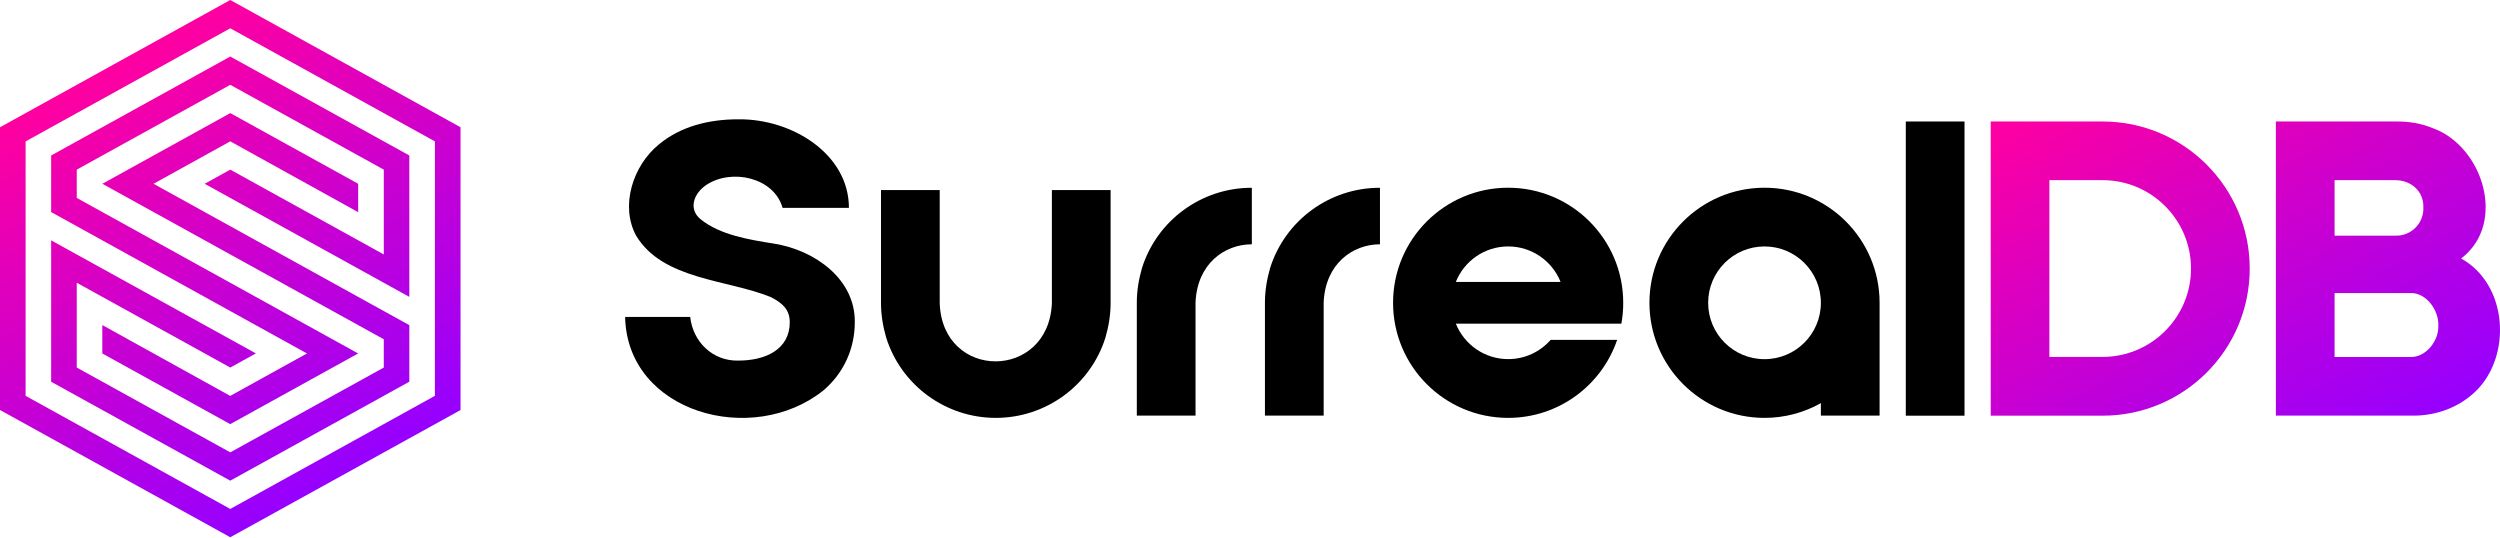
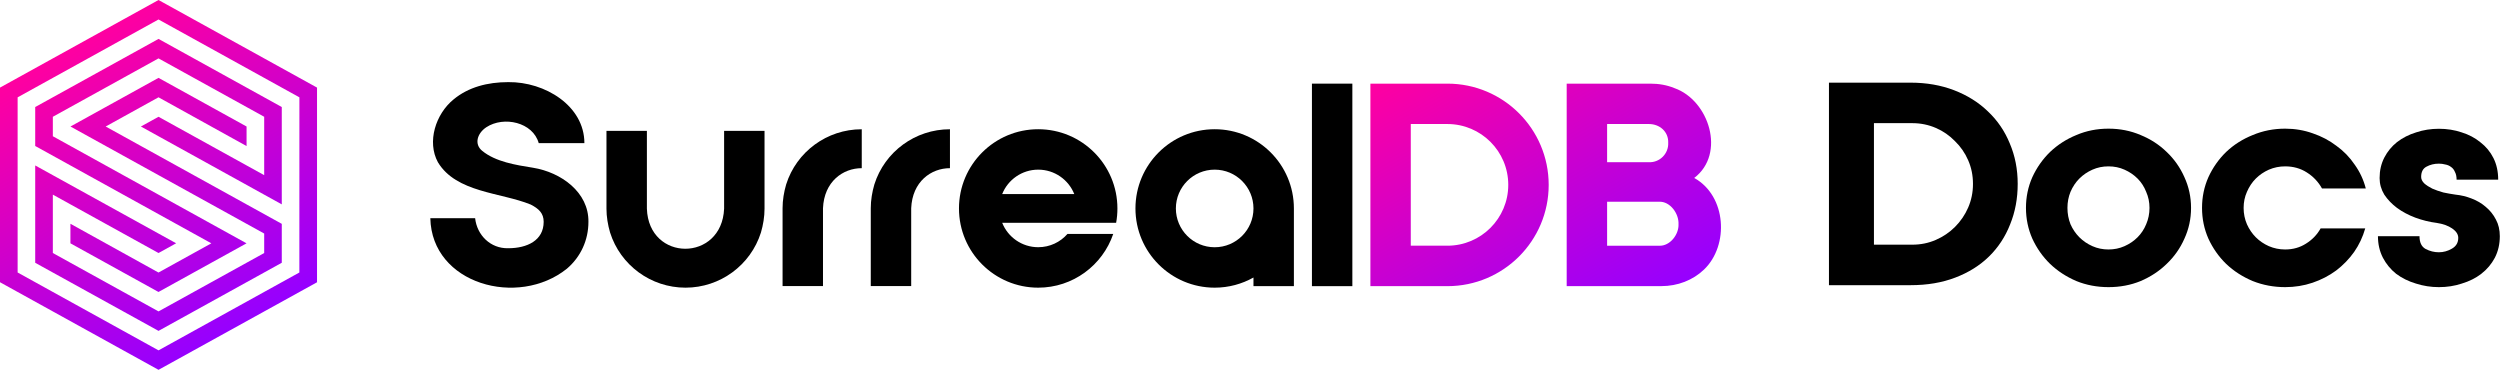
- <svg xmlns="http://www.w3.org/2000/svg" version="1.1" id="Built_on_SurrealDB" x="0px" y="0px" viewBox="0 0 4559.9 979.9" style="enable-background:new 0 0 4559.9 979.9;" xml:space="preserve">
+ <svg xmlns="http://www.w3.org/2000/svg" version="1.1" id="Layer_1" x="0px" y="0px" viewBox="0 0 6624 980" style="enable-background:new 0 0 6624 980;" xml:space="preserve">
  <style type="text/css">
- 	.st0{fill:url(#DB_00000119809764508340812570000006391901463670824074_);}
- 	.st1{fill:url(#Icon_00000097466101931101463160000010182278307380991910_);}
+ 	.st0{fill:url(#SVGID_1_);}
+ 	.st1{fill:url(#SVGID_00000053529762367539501840000010075698532595318165_);}
</style>
-   <g>
-     <linearGradient id="DB_00000183213276316862132820000008630092591307515325_" gradientUnits="userSpaceOnUse" x1="3828.418" y1="107.621" x2="4264.905" y2="863.639">
-       <stop offset="0" style="stop-color:#FF00A0" />
-       <stop offset="1" style="stop-color:#9600FF" />
-     </linearGradient>
-     <path id="DB_00000016758915625124994280000016461386885611437752_" style="fill:url(#DB_00000183213276316862132820000008630092591307515325_);" d="   M4489,471.5c84.5-64.2,39.3-205.8-52.4-238c-20.2-8.3-41.6-11.9-64.2-11.9h-221.3v536.5c13.1,0,251,0,251,0   c42.8,0,83.3-15.5,113-44C4581.9,649.9,4574.7,519,4489,471.5z M4258.2,328.6h0.1h110.6c28.6,0,52.3,20.2,51.2,50   c1.2,28.6-22.6,52.4-51.2,51.2h-110.6h-0.1V328.6z M4396.2,651.1h-138V534.5h138c28.6-1.2,52.4,30.9,51.2,59.5   C4448.6,621.3,4424.8,652.3,4396.2,651.1z M3835.1,221.6H3631v536.6h204.1c148.2,0,268.3-120.1,268.3-268.3   S3983.2,221.6,3835.1,221.6z M3835.1,651c0,0,0,0-0.1,0h-97V328.6h96.9c0,0,0,0,0.1,0c89.1,0,161.3,72.2,161.3,161.2   S3924.1,651,3835.1,651z" />
-     <path id="l_00000103242653431021337910000013777398160531640960_" d="M3476.1,221.6v536.6h107.1V221.6H3476.1z" />
-     <path id="a_00000114047365147663133050000011517088098890313346_" d="M3428.3,552.3c0-115.9-94-209.9-209.9-209.9   s-209.9,94-209.9,209.9s94,209.9,209.9,209.9c37.3,0,72.4-9.8,102.8-26.9v22.8h107.1L3428.3,552.3   C3428.3,552.4,3428.3,552.4,3428.3,552.3z M3218.4,655.1c-56.8,0-102.8-46-102.8-102.8s46-102.8,102.8-102.8s102.8,46,102.8,102.8   S3275.2,655.1,3218.4,655.1z" />
-     <path id="e_00000011725667220689958660000006084327059228220294_" d="M2750.9,655c-43.3,0-80.4-26.8-95.5-64.7h301.9   c2.3-12.3,3.4-25.1,3.4-38c0-115.9-94-209.9-209.9-209.9s-209.9,94-209.9,209.9s94,209.9,209.9,209.9   c92.3,0,170.7-59.6,198.8-142.3h-121.3C2809.5,641.4,2781.8,655,2750.9,655z M2750.9,449.5c43.3,0,80.4,26.8,95.5,64.7h-191   C2670.5,476.3,2707.6,449.5,2750.9,449.5z" />
-     <path id="r_00000127037221966445926390000000420214718076556192_" d="M2516.6,342.5c-91.6,0-172.5,59.4-199.9,146.2   c-5.9,20.2-9.5,41.6-9.5,63.1v113.7V758h107.1V551.8c2.9-70.8,52.9-106.2,102.7-106.2V342.5   C2516.9,342.5,2516.7,342.5,2516.6,342.5z" />
-     <path id="r_00000038389045402950038880000017212340058551358609_" d="M2282.9,342.5c-91.6,0-172.5,59.4-199.9,146.2   c-5.9,20.2-9.5,41.6-9.5,63.1v113.7V758h107.1V551.8c2.9-70.8,52.9-106.2,102.7-106.2V342.5C2283.2,342.5,2283,342.5,2282.9,342.5z   " />
-     <path id="u_00000165935716996902656450000018140784225834785210_" d="M1918.6,552.9c-5.9,141.6-199.9,141.6-204.6,0V439.2v-92.5   h-107.1v92.5v113.6c0,21.4,3.6,42.8,9.5,63.1c27.4,86.9,108.3,146.3,199.9,146.3s172.5-59.4,199.9-146.2   c5.9-20.2,9.5-41.6,9.5-63.1V439.2v-92.5h-107.1L1918.6,552.9L1918.6,552.9z" />
-     <path id="S_00000166662375492201169010000009477598989473204101_" d="M1412,444.4c-45.1-7.2-98.5-15.6-134.1-44.5   c-22.6-18.2-13.1-47,10.7-62.8c46.3-30.3,123.3-13.3,138.8,42.1h121c0-98.8-104.4-162.8-201.8-161.6c-54.7,0-105.6,13.3-144.8,45.8   c-47.4,38.6-71.1,112.1-41.5,166.5c48.7,80.8,166.2,79.6,245.7,112c21.4,10.9,34.5,23,34.5,45.8c0,49.5-43.9,70-93.8,70   c-47.4,1.2-83-35-87.8-79.6h-118.7c3.6,174.9,232.6,237.7,361.9,133.8c36.8-31.4,57-76,57-124.1   C1560.2,509.4,1486.7,456.4,1412,444.4z" />
-     <linearGradient id="Icon_00000054263412553264111800000008431265246170661518_" gradientUnits="userSpaceOnUse" x1="203.348" y1="114.697" x2="636.696" y2="865.278">
-       <stop offset="0" style="stop-color:#FF00A0" />
-       <stop offset="1" style="stop-color:#9600FF" />
-     </linearGradient>
-     <path id="Icon_00000113316389820613155240000001228407474500178859_" style="fill:url(#Icon_00000054263412553264111800000008431265246170661518_);" d="   M420,257.8L653.3,387v-51.8L420,206.3c-34.7,19.2-202.4,111.9-233.3,128.9c28.7,15.9,330.1,182.4,513.3,283.6v51.6   c-24.9,13.8-280,154.7-280,154.7C350.2,786.6,209.7,709,140,670.4V515.7l280,154.7l46.7-25.8L93.3,438.4v257.9L420,876.7   c32.2-17.8,302.8-167.3,326.6-180.5V593.1L280,335.2L420,257.8z M93.3,283.6v103.2l466.6,257.9l-140,77.4L186.6,592.9v51.8   l233.3,128.9c34.7-19.2,202.4-111.9,233.3-128.9C624.5,628.8,323.2,462.3,140,361v-51.6c24.9-13.8,280-154.7,280-154.7   c69.7,38.6,210.2,116.2,280,154.7v154.7L420,309.4l-46.7,25.8l373.3,206.3V283.6L420,103.1C387.7,121,117.2,270.5,93.3,283.6z    M420,0L0,232.1v515.7l420,232.1l420-232V232.1L420,0z M793.2,722L420,928.3L46.7,722V257.9L420,51.6l373.3,206.3L793.2,722z" />
-   </g>
+   <linearGradient id="SVGID_1_" gradientUnits="userSpaceOnUse" x1="3828.421" y1="870.269" x2="4264.902" y2="114.251" gradientTransform="matrix(1 0 0 -1 0 977.89)">
+     <stop offset="0" style="stop-color:#FF00A0" />
+     <stop offset="1" style="stop-color:#9600FF" />
+   </linearGradient>
+   <path class="st0" d="M4489,471.5c84.5-64.2,39.3-205.8-52.4-238c-20.2-8.3-41.6-11.9-64.2-11.9h-221.3v536.5c13.1,0,251,0,251,0  c42.8,0,83.3-15.5,113-44C4581.9,649.9,4574.7,519,4489,471.5z M4258.2,328.6L4258.2,328.6h110.7c28.6,0,52.3,20.2,51.2,50  c1.2,28.6-22.6,52.4-51.2,51.2h-110.6h-0.1V328.6z M4396.2,651.1h-138V534.5h138c28.6-1.2,52.4,30.9,51.2,59.5  C4448.6,621.3,4424.8,652.3,4396.2,651.1z M3835.1,221.6H3631v536.6h204.1c148.2,0,268.3-120.1,268.3-268.3  S3983.2,221.6,3835.1,221.6z M3835.1,651c0,0,0,0-0.1,0h-97V328.6h96.9c0,0,0,0,0.1,0c89.1,0,161.3,72.2,161.3,161.2  S3924.1,651,3835.1,651z" />
+   <path d="M3476.1,221.6v536.6h107.1V221.6H3476.1z" />
+   <path d="M3428.3,552.3c0-115.9-94-209.9-209.9-209.9c-115.9,0-209.9,94-209.9,209.9s94,209.9,209.9,209.9  c37.3,0,72.4-9.8,102.8-26.9v22.8h107.1V552.3C3428.3,552.4,3428.3,552.4,3428.3,552.3z M3218.4,655.1c-56.8,0-102.8-46-102.8-102.8  s46-102.8,102.8-102.8c56.8,0,102.8,46,102.8,102.8S3275.2,655.1,3218.4,655.1z" />
+   <path d="M2750.9,655c-43.3,0-80.4-26.8-95.5-64.7h301.9c2.3-12.3,3.4-25.1,3.4-38c0-115.9-94-209.9-209.9-209.9  c-115.9,0-209.9,94-209.9,209.9s94,209.9,209.9,209.9c92.3,0,170.7-59.6,198.8-142.3h-121.3C2809.5,641.4,2781.8,655,2750.9,655z   M2750.9,449.5c43.3,0,80.4,26.8,95.5,64.7h-191C2670.5,476.3,2707.6,449.5,2750.9,449.5z" />
+   <path d="M2516.6,342.5c-91.6,0-172.5,59.4-199.9,146.2c-5.9,20.2-9.5,41.6-9.5,63.1v113.7V758h107.1V551.8  c2.9-70.8,52.9-106.2,102.7-106.2V342.5C2516.9,342.5,2516.7,342.5,2516.6,342.5z" />
+   <path d="M2282.9,342.5c-91.6,0-172.5,59.4-199.9,146.2c-5.9,20.2-9.5,41.6-9.5,63.1v113.7V758h107.1V551.8  c2.9-70.8,52.9-106.2,102.7-106.2V342.5C2283.2,342.5,2283,342.5,2282.9,342.5z" />
+   <path d="M1918.6,552.9c-5.9,141.6-199.9,141.6-204.6,0V439.2v-92.5h-107.1v92.5v113.6c0,21.4,3.6,42.8,9.5,63.1  c27.4,86.9,108.3,146.3,199.9,146.3c91.6,0,172.5-59.4,199.9-146.2c5.9-20.2,9.5-41.6,9.5-63.1V439.2v-92.5h-107.1V552.9z" />
+   <path d="M1412,444.4c-45.1-7.2-98.5-15.6-134.1-44.5c-22.6-18.2-13.1-47,10.7-62.8c46.3-30.3,123.3-13.3,138.8,42.1h121  c0-98.8-104.4-162.8-201.8-161.6c-54.7,0-105.6,13.3-144.8,45.8c-47.4,38.6-71.1,112.1-41.5,166.5c48.7,80.8,166.2,79.6,245.7,112  c21.4,10.9,34.5,23,34.5,45.8c0,49.5-43.9,70-93.8,70c-47.4,1.2-83-35-87.8-79.6h-118.7c3.6,174.9,232.6,237.7,361.9,133.8  c36.8-31.4,57-76,57-124.1C1560.2,509.4,1486.7,456.4,1412,444.4z" />
+   <linearGradient id="SVGID_00000062173004711600244970000015235540811447535529_" gradientUnits="userSpaceOnUse" x1="203.348" y1="863.193" x2="636.696" y2="112.612" gradientTransform="matrix(1 0 0 -1 0 977.89)">
+     <stop offset="0" style="stop-color:#FF00A0" />
+     <stop offset="1" style="stop-color:#9600FF" />
+   </linearGradient>
+   <path style="fill:url(#SVGID_00000062173004711600244970000015235540811447535529_);" d="M420,257.8L653.3,387v-51.8L420,206.3  c-34.7,19.2-202.4,111.9-233.3,128.9c28.7,15.9,330.1,182.4,513.3,283.6v51.6c-24.9,13.8-280,154.7-280,154.7  C350.2,786.6,209.7,709,140,670.4V515.7l280,154.7l46.7-25.8L93.3,438.4v257.9L420,876.7c32.2-17.8,302.8-167.3,326.6-180.5V593.1  L280,335.2L420,257.8z M93.3,283.6v103.2l466.6,257.9l-140,77.4L186.6,592.9v51.8l233.3,128.9c34.7-19.2,202.4-111.9,233.3-128.9  C624.5,628.8,323.2,462.3,140,361v-51.6c24.9-13.8,280-154.7,280-154.7c69.7,38.6,210.2,116.2,280,154.7v154.7L420,309.4l-46.7,25.8  l373.3,206.3V283.6L420,103.1C387.7,121,117.2,270.5,93.3,283.6z M420,0L0,232.1v515.7l420,232.1l420-232V232.1L420,0z M793.2,722  L420,928.3L46.7,722V257.9L420,51.6l373.3,206.3L793.2,722z" />
+   <path d="M6506.1,515.7c14.7,1.5,28.9,4.9,42.6,10.3c14.2,5.4,26.7,12.7,37.4,22c11.2,9.3,20.3,20.5,27.1,33.8  c6.9,12.7,10.3,27.4,10.3,44c0,21-4.4,40.1-13.2,57.2c-8.8,16.6-20.8,30.8-36,42.6c-14.7,11.3-31.8,19.8-51.4,25.7  c-19.1,6.4-39.4,9.5-60.9,9.5c-21,0-41.3-3.2-60.9-9.5c-19.6-5.9-36.9-14.4-52.1-25.7c-14.7-11.7-26.4-25.9-35.2-42.6  c-8.8-17.1-13.2-36.2-13.2-57.2h110.1c0,16.6,5.4,27.9,16.1,33.8c11.2,5.9,23,8.8,35.2,8.8s23.7-3.2,34.5-9.5  c11.2-6.4,16.9-15.9,16.9-28.6c0-9.3-5.4-17.6-16.1-25c-10.8-7.3-24.5-12.2-41.1-14.7c-19.1-2.4-37.9-7.1-56.5-13.9  c-18.1-6.8-34.2-15.4-48.4-25.7c-13.7-10.3-25-22-33.8-35.2c-8.3-13.7-12.5-28.4-12.5-44c0-20.1,4.2-38.2,12.5-54.3  c8.3-16.1,19.6-29.8,33.8-41.1c14.7-11.3,31.5-19.8,50.6-25.7c19.1-6.4,39.1-9.5,60.2-9.5c21.5,0,41.6,3.2,60.2,9.5  c19.1,5.9,35.7,14.7,49.9,26.4c14.7,11.3,26.2,25.2,34.5,41.8c8.3,16.6,12.5,35.7,12.5,57.2H6509c0-8.3-1.5-15.2-4.4-20.5  c-2.4-5.9-5.9-10.3-10.3-13.2c-4.4-3.4-9.5-5.6-15.4-6.6c-5.4-1.5-11-2.2-16.9-2.2c-12.2,0-23.2,2.7-33,8.1  c-9.3,4.9-13.9,13.9-13.9,27.2c0,5.9,2.7,11.5,8.1,16.9c5.4,4.9,12.5,9.5,21.3,13.9c8.8,3.9,18.6,7.3,29.4,10.3  C6484.5,512.2,6495.3,514.2,6506.1,515.7z" />
+   <path d="M6054.8,440.8c-15.2,0-29.6,2.9-43.3,8.8c-13.2,5.9-24.7,13.7-34.5,23.5c-9.8,9.8-17.6,21.5-23.5,35.2  c-5.9,13.2-8.8,27.4-8.8,42.6c0,15.2,2.9,29.6,8.8,43.3c5.9,13.2,13.7,24.7,23.5,34.5c9.8,9.8,21.3,17.6,34.5,23.5  c13.7,5.9,28.1,8.8,43.3,8.8c20.5,0,38.9-5.1,55-15.4c16.6-10.3,29.6-23.7,38.9-40.4h118.2c-6.4,22.5-16.1,43.3-29.4,62.4  c-13.2,18.6-29.1,35-47.7,49.2c-18.6,13.7-39.4,24.5-62.4,32.3c-23,7.8-47.2,11.7-72.6,11.7c-30.3,0-59-5.4-85.9-16.1  c-26.9-11.3-50.4-26.4-70.5-45.5c-19.6-19.1-35.2-41.3-47-66.8c-11.2-25.4-16.9-52.6-16.9-81.5s5.6-56,16.9-81.5  c11.7-25.4,27.4-47.7,47-66.8c20.1-19.1,43.6-34,70.5-44.8c26.9-11.3,55.5-16.9,85.9-16.9c25.9,0,50.4,4.2,73.4,12.5  c23,7.8,43.8,18.8,62.4,33c19.1,13.7,35.2,30.3,48.4,49.9c13.7,19.1,23.5,40.1,29.4,63.1h-116c-9.8-17.6-23.2-31.8-40.4-42.6  C6095.4,446.2,6076.3,440.8,6054.8,440.8z" />
+   <path d="M5805.4,550.9c0,28.9-5.9,56-17.6,81.5c-11.2,25.4-26.9,47.7-47,66.8c-19.6,19.1-42.6,34.2-69,45.5  c-26.4,10.8-54.8,16.1-85.1,16.1c-30.3,0-58.7-5.4-85.1-16.1c-26.4-11.3-49.7-26.4-69.7-45.5c-19.6-19.1-35.2-41.3-47-66.8  c-11.2-25.4-16.9-52.6-16.9-81.5s5.6-56,16.9-81.5c11.7-25.4,27.4-47.7,47-66.8c20.1-19.1,43.3-34,69.7-44.8  c26.4-11.3,54.8-16.9,85.1-16.9c30.3,0,58.7,5.6,85.1,16.9c26.4,10.8,49.4,25.7,69,44.8c20.1,19.1,35.7,41.3,47,66.8  C5799.5,494.9,5805.4,522,5805.4,550.9z M5695.3,550.9c0-15.2-2.9-29.4-8.8-42.6c-5.4-13.7-13-25.4-22.8-35.2  c-9.8-9.8-21.3-17.6-34.5-23.5c-13.2-5.9-27.4-8.8-42.6-8.8c-15.2,0-29.4,2.9-42.6,8.8c-13.2,5.9-24.7,13.7-34.5,23.5  c-9.8,9.8-17.6,21.5-23.5,35.2c-5.4,13.2-8.1,27.4-8.1,42.6c0,15.2,2.7,29.6,8.1,43.3c5.9,13.2,13.7,24.7,23.5,34.5  c9.8,9.8,21.3,17.6,34.5,23.5c13.2,5.9,27.4,8.8,42.6,8.8c15.2,0,29.4-2.9,42.6-8.8c13.2-5.9,24.7-13.7,34.5-23.5  c9.8-9.8,17.4-21.3,22.8-34.5C5692.4,580.5,5695.3,566.1,5695.3,550.9z" />
+   <path d="M5346.1,487.3c0,38.8-6.7,74.5-20.1,107.3c-12.9,32.8-31.5,61.1-55.9,85c-24.3,23.8-54.1,42.5-89.4,55.9  c-34.8,13.4-74.3,20.1-118.5,20.1H4846V219h216.1c42.2,0,80.7,6.7,115.5,20.1c34.8,13.4,64.6,32,89.4,55.9  c25.3,23.8,44.7,52.2,58.1,85C5339.1,412.8,5346.1,448.5,5346.1,487.3z M5066.6,648.3c22.4,0,43.2-4.2,62.6-12.7  c19.4-8.4,36.3-19.9,50.7-34.3c14.9-14.9,26.6-32,35-51.4c8.4-19.4,12.7-40.2,12.7-62.6s-4.2-43.2-12.7-62.6  c-8.4-19.4-20.1-36.3-35-50.7c-14.4-14.9-31.3-26.6-50.7-35c-19.4-8.4-40.2-12.7-62.6-12.7h-101.4v322H5066.6z" />
</svg>
